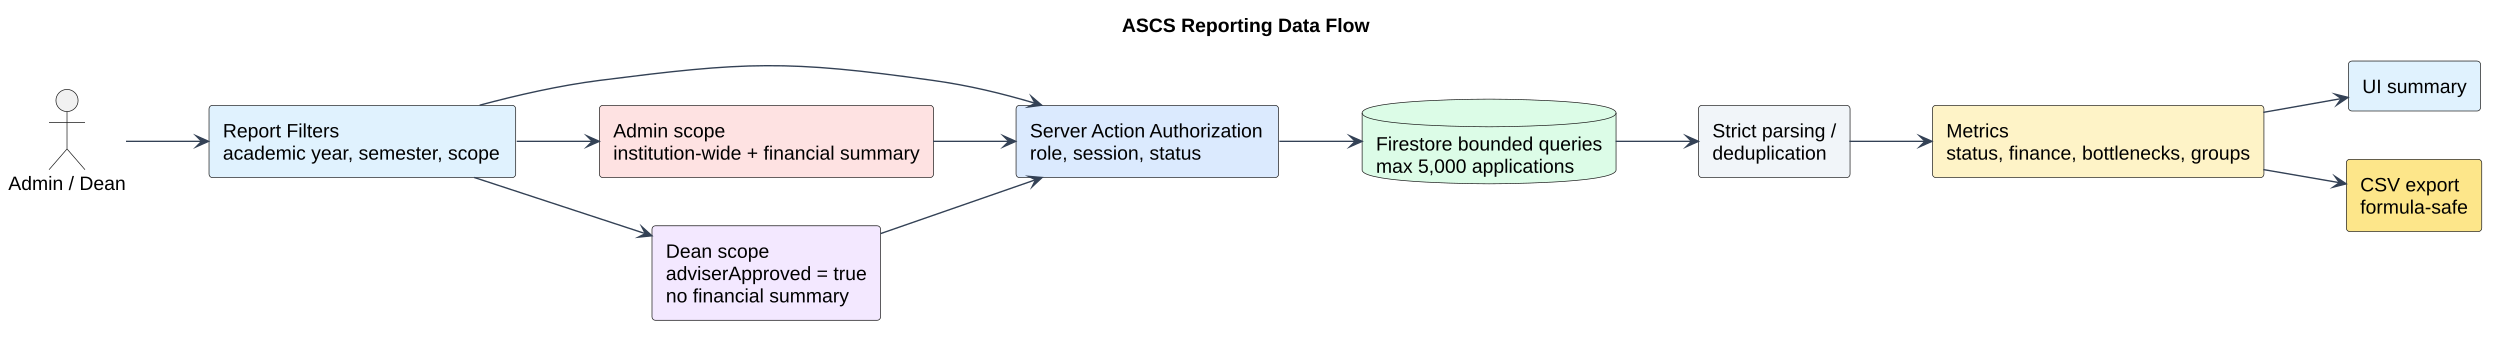
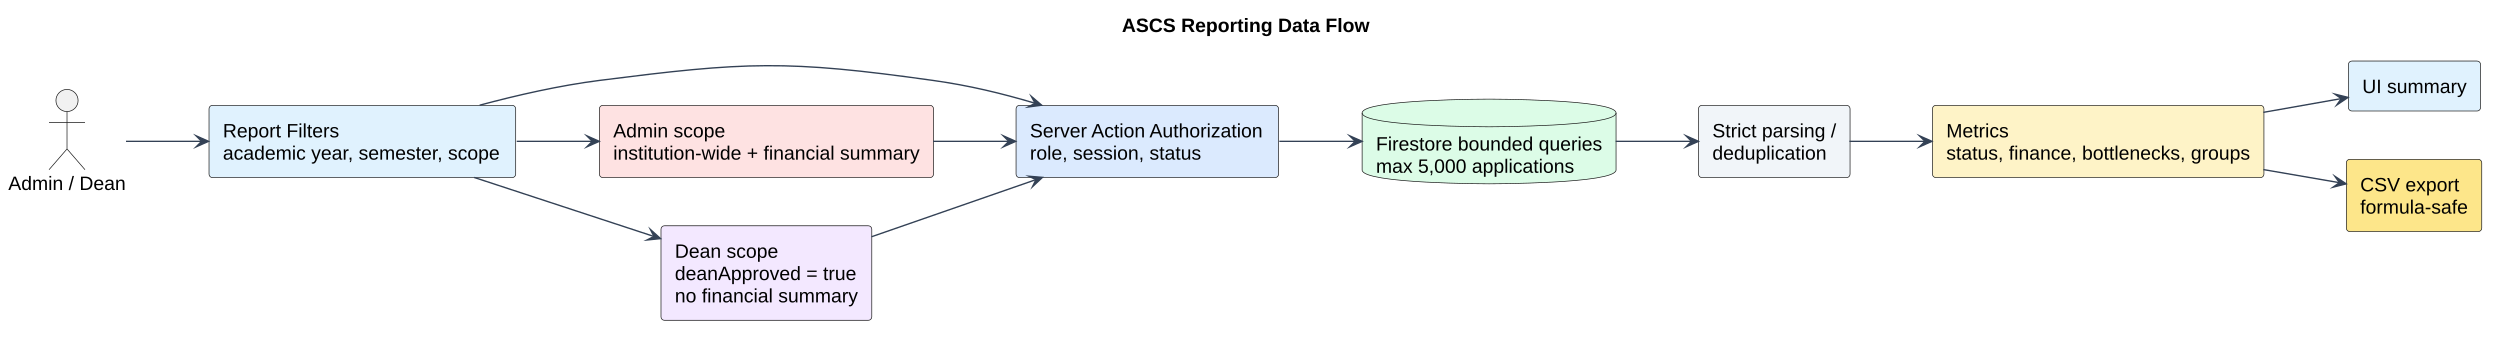
<svg xmlns="http://www.w3.org/2000/svg" contentStyleType="text/css" data-diagram-type="DESCRIPTION" height="245px" preserveAspectRatio="none" style="width:1806px;height:245px;background:#FFFFFF;" version="1.1" viewBox="0 0 1806 245" width="1806px" zoomAndPan="magnify">
  <defs />
  <g>
    <g class="title" data-source-line="1">
      <text fill="#000000" font-family="Arial" font-size="14" font-weight="700" lengthAdjust="spacing" textLength="178.897" x="810.455" y="23.132">ASCS Reporting Data Flow</text>
    </g>
    <g class="entity" data-qualified-name="User" data-source-line="8" id="ent0001">
      <ellipse cx="48.41" cy="72.599" fill="#F1F1F1" rx="8" ry="8" style="stroke:#181818;stroke-width:0.5;" />
      <path d="M48.41,80.599 L48.41,107.599 M35.41,88.599 L61.41,88.599 M48.41,107.599 L35.41,122.599 M48.41,107.599 L61.41,122.599" fill="none" style="stroke:#181818;stroke-width:0.5;" />
      <text fill="#000000" font-family="Arial" font-size="14" lengthAdjust="spacing" textLength="84.82" x="6" y="137.231">Admin / Dean</text>
    </g>
    <g class="entity" data-qualified-name="Filters" data-source-line="9" id="ent0002">
      <rect fill="#E0F2FE" height="52.197" rx="2.5" ry="2.5" style="stroke:#181818;stroke-width:0.5;" width="221.53" x="151" y="76.099" />
      <text fill="#000000" font-family="Arial" font-size="14" lengthAdjust="spacing" textLength="84.02" x="161" y="99.231">Report Filters</text>
      <text fill="#000000" font-family="Arial" font-size="14" lengthAdjust="spacing" textLength="201.53" x="161" y="115.329">academic year, semester, scope</text>
    </g>
    <g class="entity" data-qualified-name="Authz" data-source-line="10" id="ent0003">
      <rect fill="#DBEAFE" height="52.197" rx="2.5" ry="2.5" style="stroke:#181818;stroke-width:0.5;" width="189.641" x="734" y="76.099" />
      <text fill="#000000" font-family="Arial" font-size="14" lengthAdjust="spacing" textLength="169.641" x="744" y="99.231">Server Action Authorization</text>
      <text fill="#000000" font-family="Arial" font-size="14" lengthAdjust="spacing" textLength="123.724" x="744" y="115.329">role, session, status</text>
    </g>
    <g class="entity" data-qualified-name="Firestore" data-source-line="11" id="ent0004">
      <path d="M984,81.599 C984,71.599 1075.717,71.599 1075.717,71.599 C1075.717,71.599 1167.434,71.599 1167.434,81.599 L1167.434,122.796 C1167.434,132.796 1075.717,132.796 1075.717,132.796 C1075.717,132.796 984,132.796 984,122.796 L984,81.599" fill="#DCFCE7" style="stroke:#181818;stroke-width:0.5;" />
      <path d="M984,81.599 C984,91.599 1075.717,91.599 1075.717,91.599 C1075.717,91.599 1167.434,91.599 1167.434,81.599" fill="none" style="stroke:#181818;stroke-width:0.5;" />
      <text fill="#000000" font-family="Arial" font-size="14" lengthAdjust="spacing" textLength="163.434" x="994" y="108.731">Firestore bounded queries</text>
      <text fill="#000000" font-family="Arial" font-size="14" lengthAdjust="spacing" textLength="143.199" x="994" y="124.829">max 5,000 applications</text>
    </g>
    <g class="entity" data-qualified-name="Integrity" data-source-line="12" id="ent0005">
      <rect fill="#F1F5F9" height="52.197" rx="2.5" ry="2.5" style="stroke:#181818;stroke-width:0.5;" width="109.476" x="1227" y="76.099" />
      <text fill="#000000" font-family="Arial" font-size="14" lengthAdjust="spacing" textLength="89.476" x="1237" y="99.231">Strict parsing /</text>
      <text fill="#000000" font-family="Arial" font-size="14" lengthAdjust="spacing" textLength="82.51" x="1237" y="115.329">deduplication</text>
    </g>
    <g class="entity" data-qualified-name="Metrics" data-source-line="13" id="ent0006">
      <rect fill="#FEF3C7" height="52.197" rx="2.5" ry="2.5" style="stroke:#181818;stroke-width:0.5;" width="239.461" x="1396" y="76.099" />
      <text fill="#000000" font-family="Arial" font-size="14" lengthAdjust="spacing" textLength="45.11" x="1406" y="99.231">Metrics</text>
      <text fill="#000000" font-family="Arial" font-size="14" lengthAdjust="spacing" textLength="219.461" x="1406" y="115.329">status, finance, bottlenecks, groups</text>
    </g>
    <g class="entity" data-qualified-name="UI" data-source-line="14" id="ent0007">
      <rect fill="#E0F2FE" height="36.099" rx="2.5" ry="2.5" style="stroke:#181818;stroke-width:0.5;" width="95.448" x="1696.5" y="44.099" />
      <text fill="#000000" font-family="Arial" font-size="14" lengthAdjust="spacing" textLength="75.448" x="1706.5" y="67.231">UI summary</text>
    </g>
    <g class="entity" data-qualified-name="CSV" data-source-line="15" id="ent0008">
      <rect fill="#FDE68A" height="52.197" rx="2.5" ry="2.5" style="stroke:#181818;stroke-width:0.5;" width="97.807" x="1695" y="115.099" />
      <text fill="#000000" font-family="Arial" font-size="14" lengthAdjust="spacing" textLength="71.586" x="1705" y="138.231">CSV export</text>
      <text fill="#000000" font-family="Arial" font-size="14" lengthAdjust="spacing" textLength="77.807" x="1705" y="154.329">formula-safe</text>
    </g>
    <g class="entity" data-qualified-name="AdminScope" data-source-line="25" id="ent0016">
      <rect fill="#FEE2E2" height="52.197" rx="2.5" ry="2.5" style="stroke:#181818;stroke-width:0.5;" width="241.368" x="433" y="76.099" />
      <text fill="#000000" font-family="Arial" font-size="14" lengthAdjust="spacing" textLength="80.931" x="443" y="99.231">Admin scope</text>
      <text fill="#000000" font-family="Arial" font-size="14" lengthAdjust="spacing" textLength="221.368" x="443" y="115.329">institution-wide + financial summary</text>
    </g>
    <g class="entity" data-qualified-name="DeanScope" data-source-line="26" id="ent0017">
-       <rect fill="#F3E8FF" height="68.296" rx="2.5" ry="2.5" style="stroke:#181818;stroke-width:0.5;" width="165.141" x="471" y="163.099" />
-       <text fill="#000000" font-family="Arial" font-size="14" lengthAdjust="spacing" textLength="74.717" x="481" y="186.231">Dean scope</text>
-       <text fill="#000000" font-family="Arial" font-size="14" lengthAdjust="spacing" textLength="145.141" x="481" y="202.329">adviserApproved = true</text>
-       <text fill="#000000" font-family="Arial" font-size="14" lengthAdjust="spacing" textLength="132.275" x="481" y="218.428">no financial summary</text>
+       <rect fill="#F3E8FF" height="68.296" rx="2.5" ry="2.5" style="stroke:#181818;stroke-width:0.5;" width="152.275" x="477.5" y="163.099" />
+       <text fill="#000000" font-family="Arial" font-size="14" lengthAdjust="spacing" textLength="74.717" x="487.5" y="186.231">Dean scope</text>
+       <text fill="#000000" font-family="Arial" font-size="14" lengthAdjust="spacing" textLength="131.154" x="487.5" y="202.329">deanApproved = true</text>
+       <text fill="#000000" font-family="Arial" font-size="14" lengthAdjust="spacing" textLength="132.275" x="487.5" y="218.428">no financial summary</text>
    </g>
    <g class="link" data-entity-1="ent0001" data-entity-2="ent0002" data-link-type="dependency" data-source-line="17" id="lnk9">
      <path d="M91.03,102.099 C108.36,102.099 124.38,102.099 145.65,102.099" fill="none" id="User-to-Filters" style="stroke:#334155;stroke-width:1;" />
      <polygon fill="#334155" points="150.65,102.099,141.65,98.099,145.65,102.099,141.65,106.099,150.65,102.099" style="stroke:#334155;stroke-width:1;stroke-linejoin:miter;stroke-miterlimit:10;" />
    </g>
    <g class="link" data-entity-1="ent0002" data-entity-2="ent0003" data-link-type="dependency" data-source-line="18" id="lnk10">
      <path d="M346.49,75.999 C373.78,68.689 404.42,61.739 433,58.099 C539.25,44.569 567.92,43.239 674,58.099 C700.02,61.739 723.026,67.269 747.736,74.588" fill="none" id="Filters-to-Authz" style="stroke:#334155;stroke-width:1;" />
      <polygon fill="#334155" points="752.53,76.009,745.037,69.617,747.736,74.588,742.764,77.288,752.53,76.009" style="stroke:#334155;stroke-width:1;stroke-linejoin:miter;stroke-miterlimit:10;" />
    </g>
    <g class="link" data-entity-1="ent0003" data-entity-2="ent0004" data-link-type="dependency" data-source-line="19" id="lnk11">
      <path d="M924.18,102.099 C943.82,102.099 959.48,102.099 978.99,102.099" fill="none" id="Authz-to-Firestore" style="stroke:#334155;stroke-width:1;" />
      <polygon fill="#334155" points="983.99,102.099,974.99,98.099,978.99,102.099,974.99,106.099,983.99,102.099" style="stroke:#334155;stroke-width:1;stroke-linejoin:miter;stroke-miterlimit:10;" />
    </g>
    <g class="link" data-entity-1="ent0004" data-entity-2="ent0005" data-link-type="dependency" data-source-line="20" id="lnk12">
      <path d="M1167.17,102.099 C1187.6,102.099 1203.64,102.099 1221.97,102.099" fill="none" id="Firestore-to-Integrity" style="stroke:#334155;stroke-width:1;" />
      <polygon fill="#334155" points="1226.97,102.099,1217.97,98.099,1221.97,102.099,1217.97,106.099,1226.97,102.099" style="stroke:#334155;stroke-width:1;stroke-linejoin:miter;stroke-miterlimit:10;" />
    </g>
    <g class="link" data-entity-1="ent0005" data-entity-2="ent0006" data-link-type="dependency" data-source-line="21" id="lnk13">
      <path d="M1336.02,102.099 C1353.95,102.099 1369.72,102.099 1390.62,102.099" fill="none" id="Integrity-to-Metrics" style="stroke:#334155;stroke-width:1;" />
      <polygon fill="#334155" points="1395.62,102.099,1386.62,98.099,1390.62,102.099,1386.62,106.099,1395.62,102.099" style="stroke:#334155;stroke-width:1;stroke-linejoin:miter;stroke-miterlimit:10;" />
    </g>
    <g class="link" data-entity-1="ent0006" data-entity-2="ent0007" data-link-type="dependency" data-source-line="22" id="lnk14">
      <path d="M1635.06,81.159 C1656.78,77.329 1673.326,74.396 1691.326,71.226" fill="none" id="Metrics-to-UI" style="stroke:#334155;stroke-width:1;" />
      <polygon fill="#334155" points="1696.25,70.359,1686.693,67.98,1691.326,71.226,1688.08,75.859,1696.25,70.359" style="stroke:#334155;stroke-width:1;stroke-linejoin:miter;stroke-miterlimit:10;" />
    </g>
    <g class="link" data-entity-1="ent0006" data-entity-2="ent0008" data-link-type="dependency" data-source-line="23" id="lnk15">
      <path d="M1635.06,122.509 C1656.25,126.159 1672.263,128.921 1689.983,131.97" fill="none" id="Metrics-to-CSV" style="stroke:#334155;stroke-width:1;" />
      <polygon fill="#334155" points="1694.91,132.819,1686.719,127.35,1689.983,131.97,1685.362,135.234,1694.91,132.819" style="stroke:#334155;stroke-width:1;stroke-linejoin:miter;stroke-miterlimit:10;" />
    </g>
    <g class="link" data-entity-1="ent0002" data-entity-2="ent0016" data-link-type="dependency" data-source-line="27" id="lnk18">
      <path d="M373.27,102.099 C392.77,102.099 408.15,102.099 427.89,102.099" fill="none" id="Filters-to-AdminScope" style="stroke:#334155;stroke-width:1;" />
      <polygon fill="#334155" points="432.89,102.099,423.89,98.099,427.89,102.099,423.89,106.099,432.89,102.099" style="stroke:#334155;stroke-width:1;stroke-linejoin:miter;stroke-miterlimit:10;" />
    </g>
    <g class="link" data-entity-1="ent0002" data-entity-2="ent0017" data-link-type="dependency" data-source-line="28" id="lnk19">
-       <path d="M342.49,128.179 C382.41,141.289 425.959,155.569 466.169,168.769" fill="none" id="Filters-to-DeanScope" style="stroke:#334155;stroke-width:1;" />
-       <polygon fill="#334155" points="470.92,170.329,463.617,163.721,466.169,168.769,461.121,171.322,470.92,170.329" style="stroke:#334155;stroke-width:1;stroke-linejoin:miter;stroke-miterlimit:10;" />
+       <path d="M342.49,128.179 C384.5,141.969 431.049,157.239 472.419,170.819" fill="none" id="Filters-to-DeanScope" style="stroke:#334155;stroke-width:1;" />
+       <polygon fill="#334155" points="477.17,172.379,469.866,165.771,472.419,170.819,467.371,173.372,477.17,172.379" style="stroke:#334155;stroke-width:1;stroke-linejoin:miter;stroke-miterlimit:10;" />
    </g>
    <g class="link" data-entity-1="ent0016" data-entity-2="ent0003" data-link-type="dependency" data-source-line="29" id="lnk20">
      <path d="M674.06,102.099 C694.04,102.099 709.52,102.099 728.75,102.099" fill="none" id="AdminScope-to-Authz" style="stroke:#334155;stroke-width:1;" />
      <polygon fill="#334155" points="733.75,102.099,724.75,98.099,728.75,102.099,724.75,106.099,733.75,102.099" style="stroke:#334155;stroke-width:1;stroke-linejoin:miter;stroke-miterlimit:10;" />
    </g>
    <g class="link" data-entity-1="ent0017" data-entity-2="ent0003" data-link-type="dependency" data-source-line="30" id="lnk21">
-       <path d="M636.19,168.729 C673.18,155.879 711.897,142.43 748.077,129.86" fill="none" id="DeanScope-to-Authz" style="stroke:#334155;stroke-width:1;" />
-       <polygon fill="#334155" points="752.8,128.219,742.986,127.394,748.077,129.86,745.611,134.951,752.8,128.219" style="stroke:#334155;stroke-width:1;stroke-linejoin:miter;stroke-miterlimit:10;" />
+       <path d="M629.6,171.019 C668.02,157.669 709.947,143.109 748.347,129.769" fill="none" id="DeanScope-to-Authz" style="stroke:#334155;stroke-width:1;" />
+       <polygon fill="#334155" points="753.07,128.129,743.256,127.304,748.347,129.769,745.881,134.861,753.07,128.129" style="stroke:#334155;stroke-width:1;stroke-linejoin:miter;stroke-miterlimit:10;" />
    </g>
  </g>
</svg>
